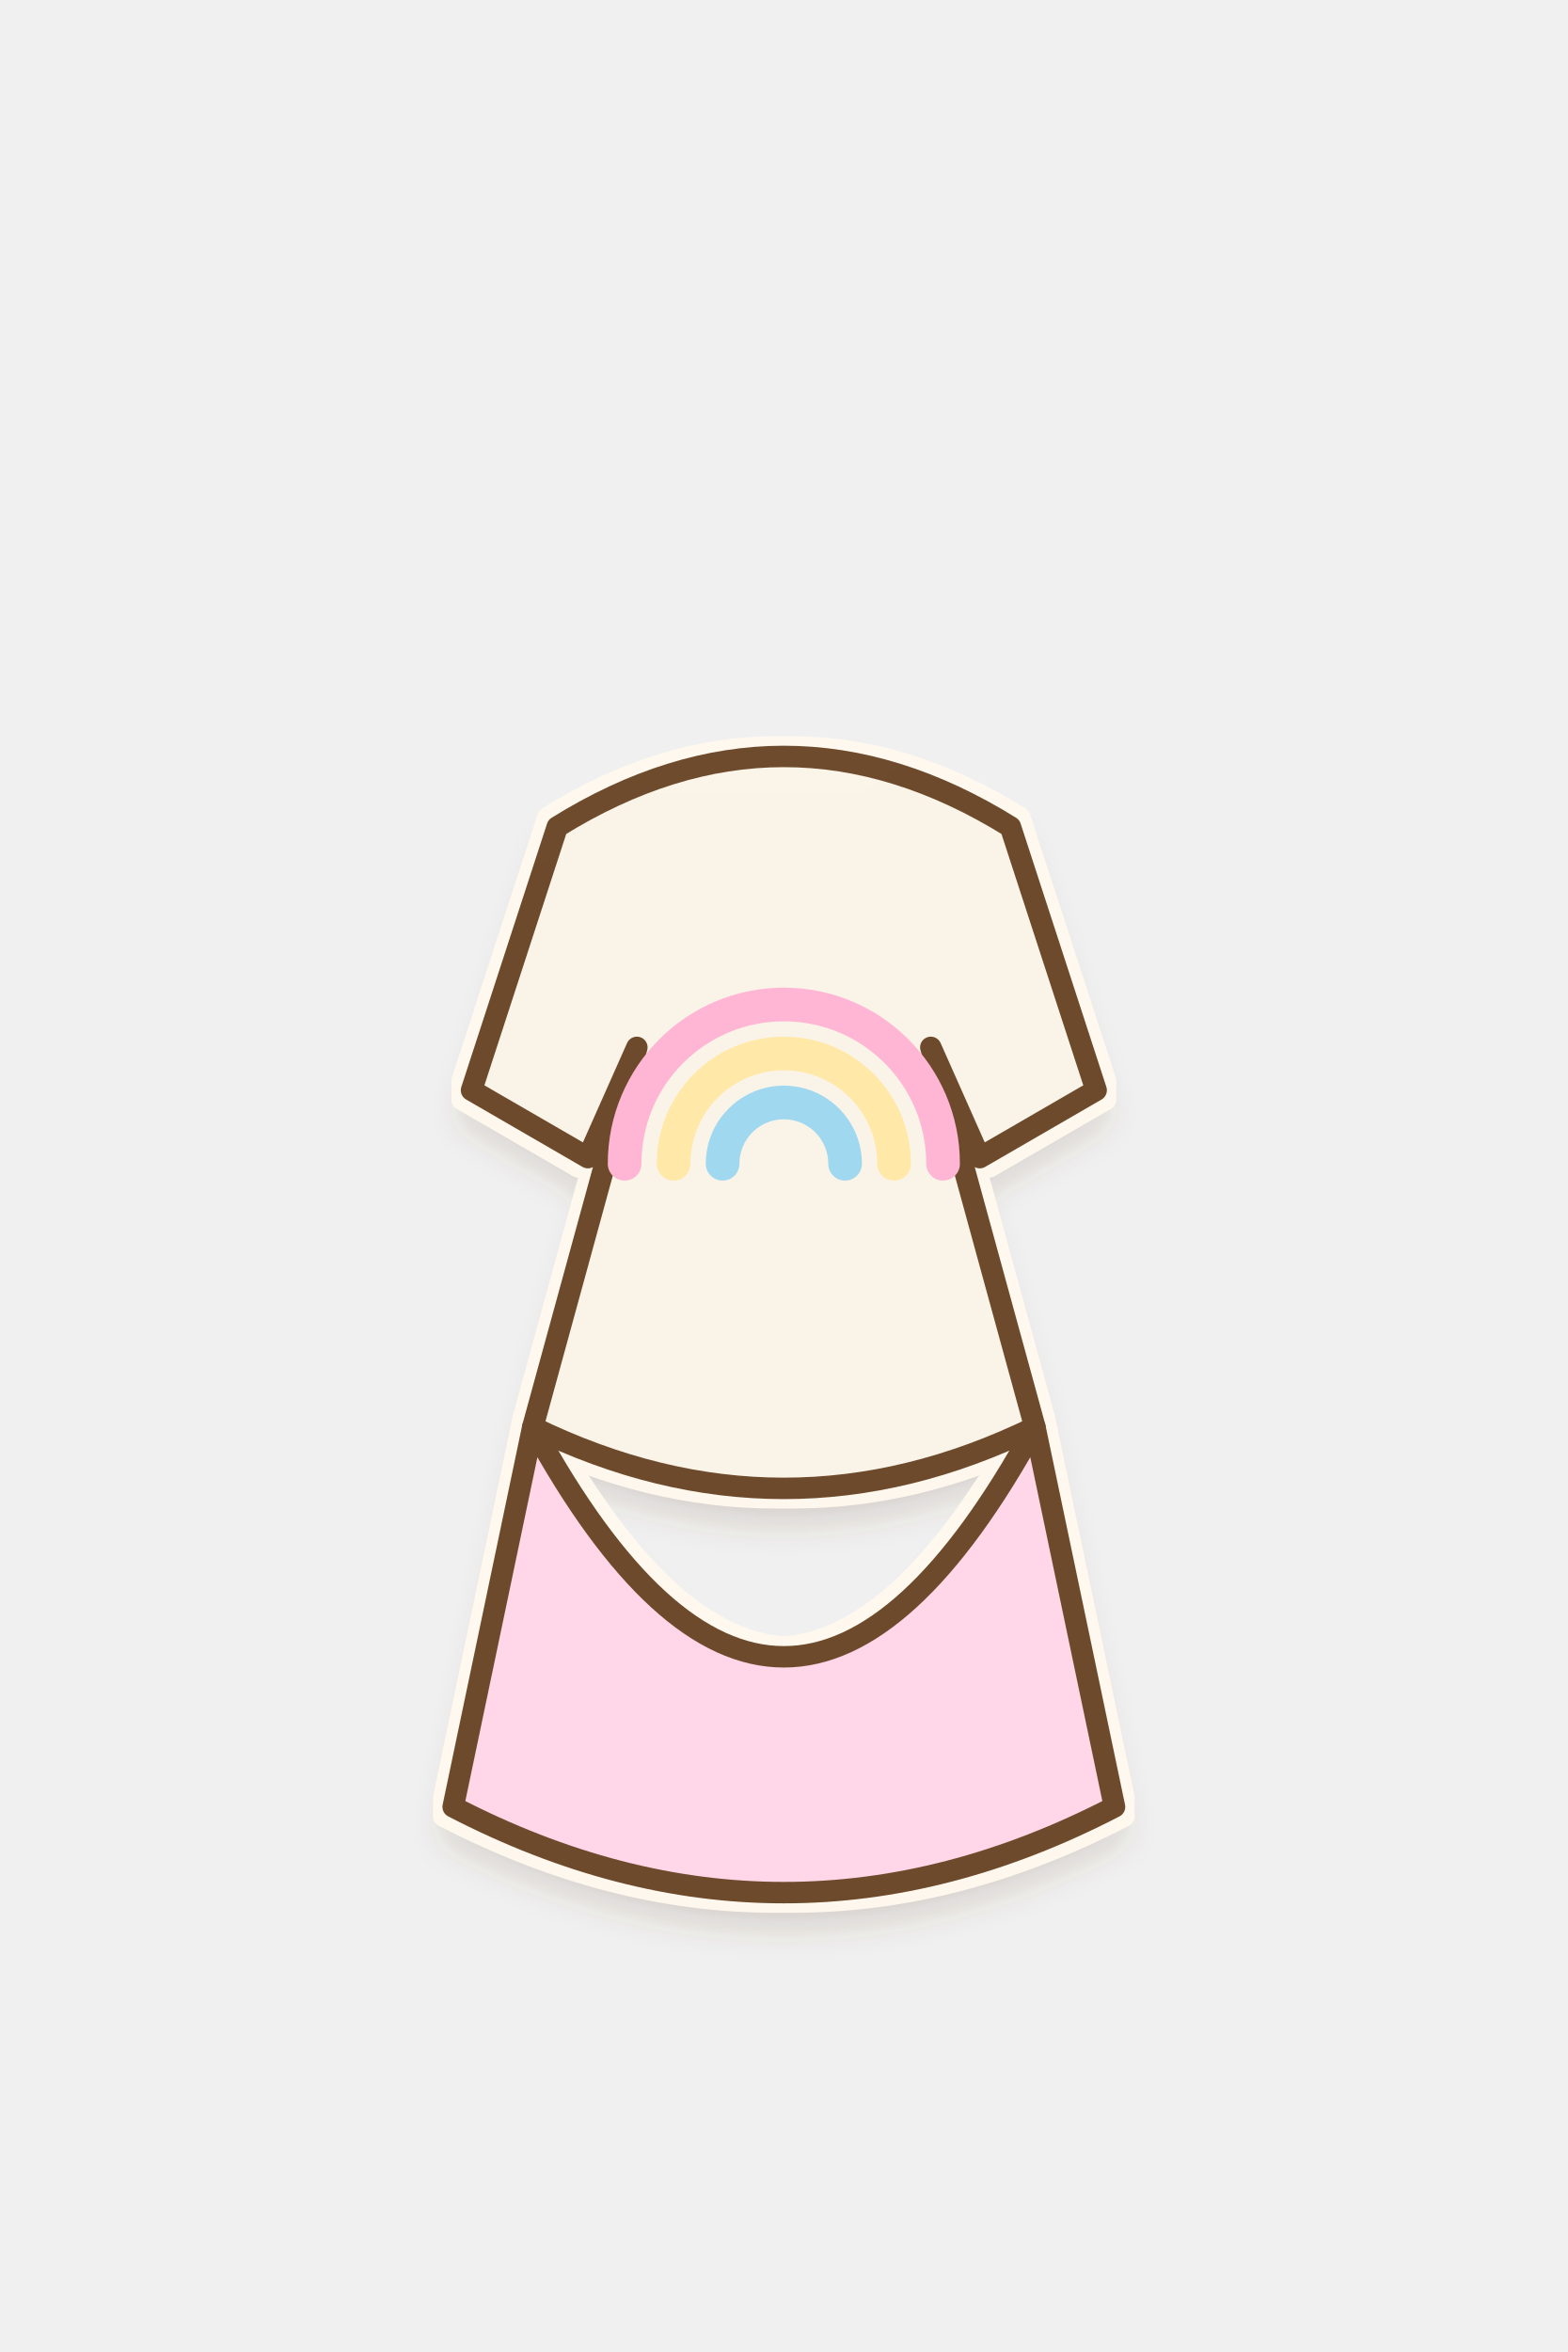
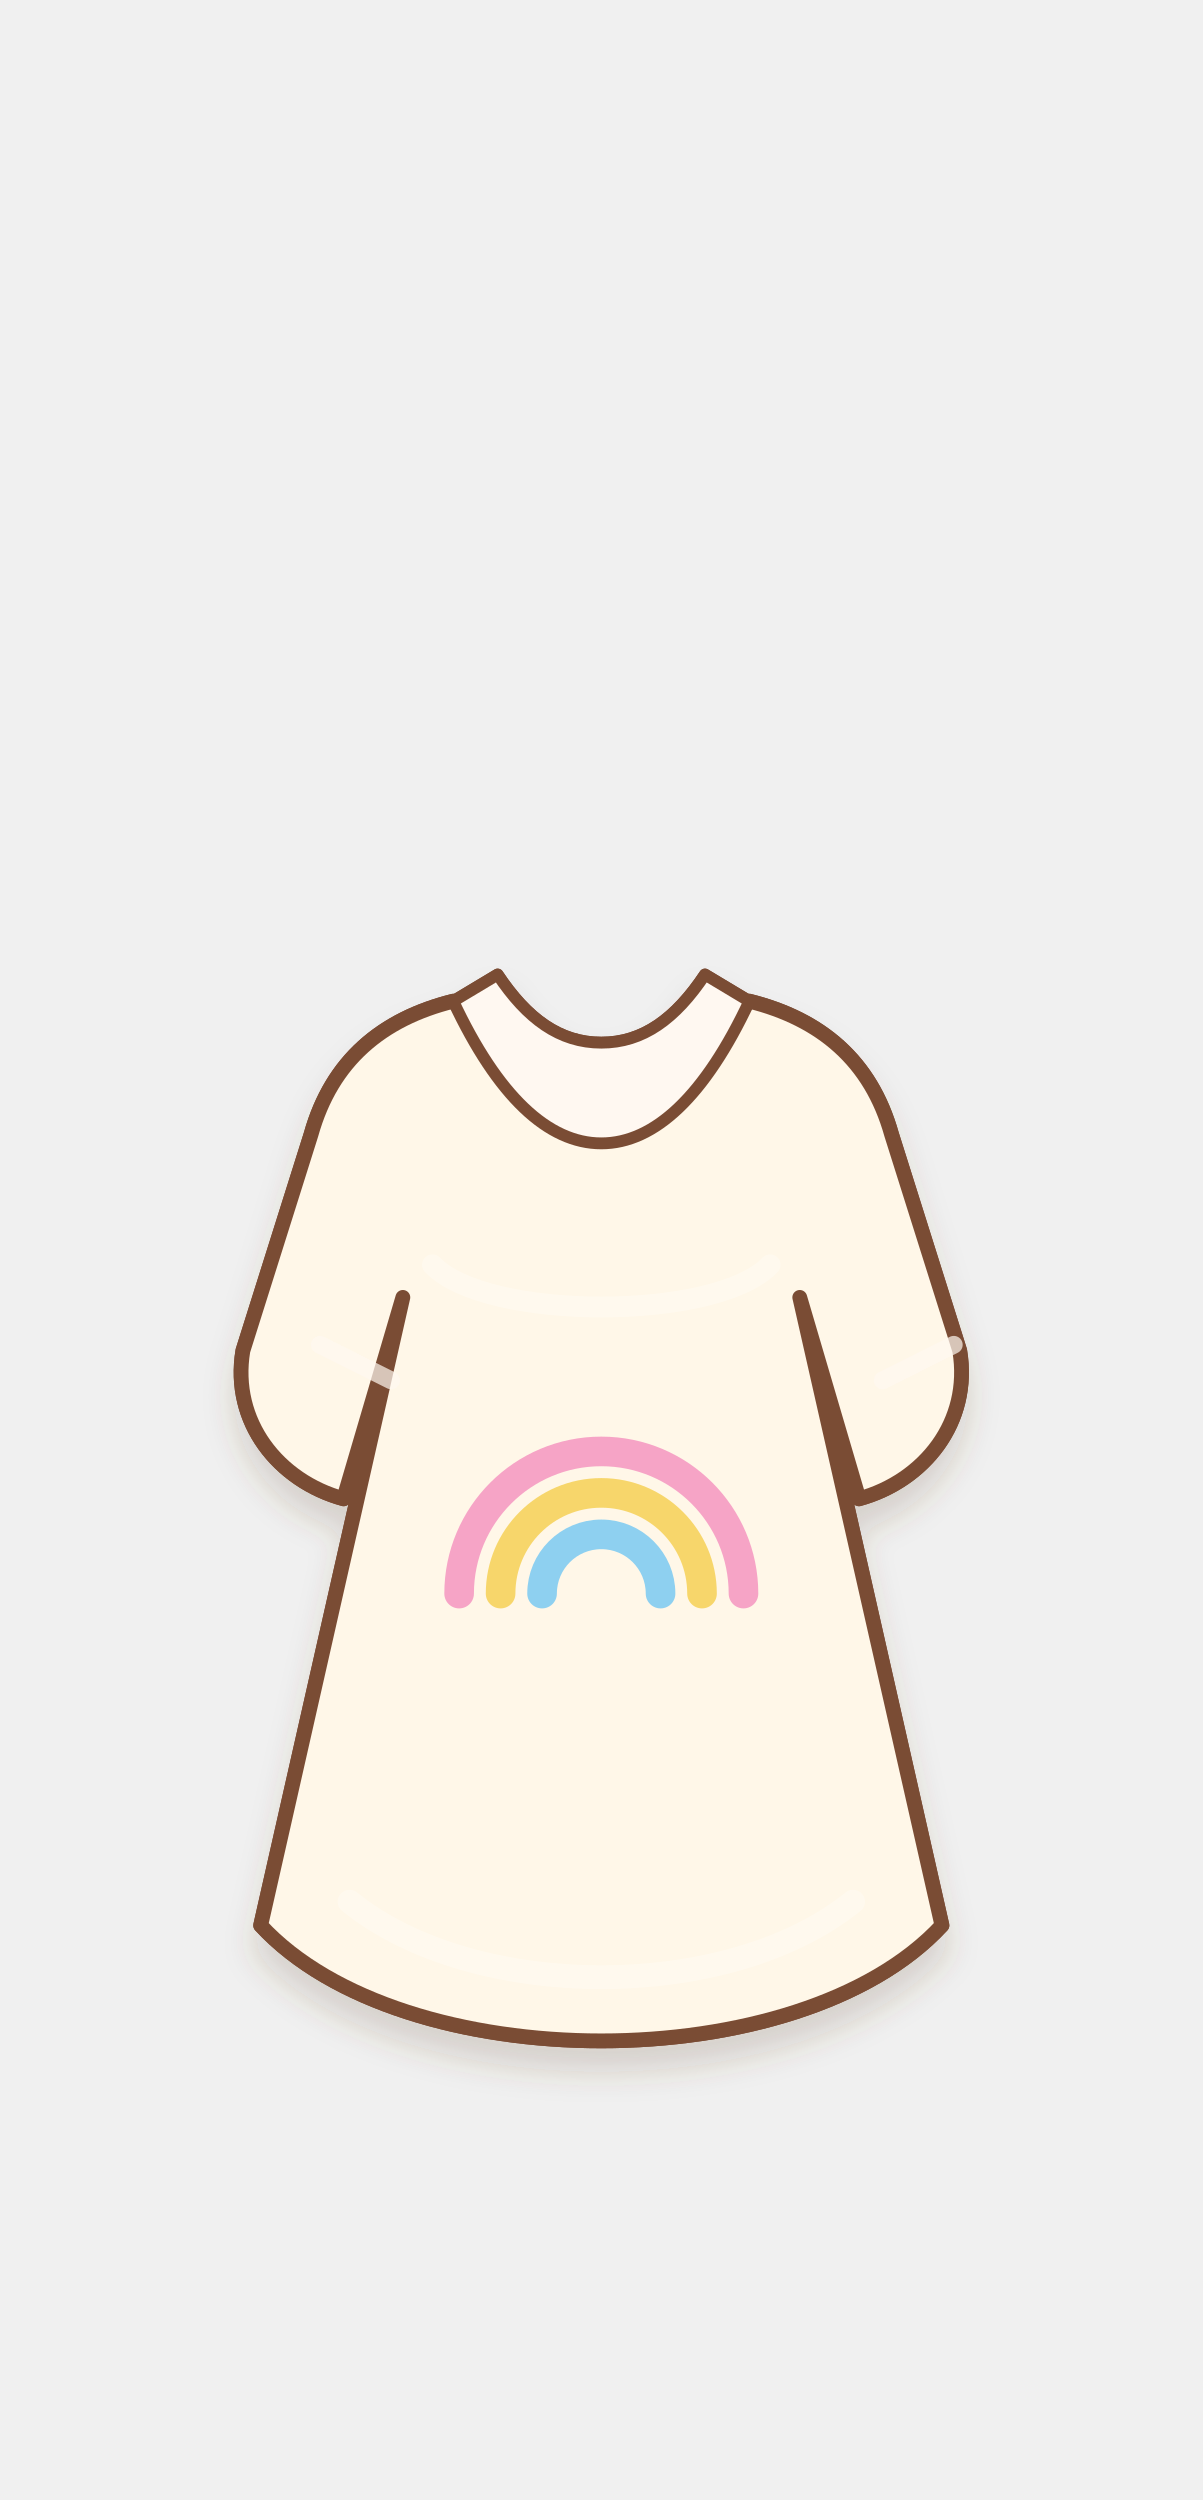
- <svg xmlns="http://www.w3.org/2000/svg" width="512" height="768" viewBox="0 0 512 768">
+ <svg xmlns="http://www.w3.org/2000/svg" width="406" height="844" viewBox="0 0 406 844">
  <defs>
    <g id="art-source" stroke-linecap="round" stroke-linejoin="round">
-       <path d="M182 270 Q256 224 330 270 L358 356 L320 378 L304 342 L338 466 Q256 506 174 466 L208 342 L192 378 L154 356 Z" fill="#FAF4E8" stroke="#6E4A2C" stroke-width="7" stroke-linejoin="round" />
-       <path d="M204 380 A52 52 0 0 1 308 380" fill="none" stroke="#FFB6D5" stroke-width="11" />
-       <path d="M220 380 A36 36 0 0 1 292 380" fill="none" stroke="#FFE8A8" stroke-width="11" />
-       <path d="M236 380 A20 20 0 0 1 276 380" fill="none" stroke="#A0D8F0" stroke-width="11" />
-       <path d="M174 466 Q256 616 338 466 L364 590 Q256 646 148 590 Z" fill="#FFD7E8" stroke="#6E4A2C" stroke-width="7" stroke-linejoin="round" />
+       <path d="M116 506 C94 500 78 480 82 456 L105 383 C112 358 129 344 153 338 C167 354 184 363 203 363 C222 363 239 354 253 338 C277 344 294 358 301 383 L324 456 C328 480 312 500 290 506 L270 438 L318 650 C270 702 136 702 88 650 L136 438 Z" fill="#FFF7E8" stroke="#7A4C34" stroke-width="5" />
+       <path d="M153 338 C168 370 185 386 203 386 C221 386 238 370 253 338 L238 329 C228 344 217 352 203 352 C189 352 178 344 168 329 Z" fill="#FFF8F1" stroke="#7A4C34" stroke-width="4" />
+       <path d="M108 454 L132 466 M298 466 L322 454" stroke="#FFF8F1" stroke-width="6" opacity="0.7" />
+       <path d="M118 642 C160 676 246 676 288 642" fill="none" stroke="#FFFFFF" stroke-width="8" opacity="0.28" />
+       <path d="M146 427 C164 446 242 446 260 427" fill="none" stroke="#FFFFFF" stroke-width="7" opacity="0.28" />
+       <path d="M155 538 A48 48 0 0 1 251 538" fill="none" stroke="#F6A4C6" stroke-width="10" />
+       <path d="M169 538 A34 34 0 0 1 237 538" fill="none" stroke="#F7D66B" stroke-width="10" />
+       <path d="M183 538 A20 20 0 0 1 223 538" fill="none" stroke="#8ED0F0" stroke-width="10" />
    </g>
-     <mask id="art-mask" maskUnits="userSpaceOnUse" x="0" y="0" width="512" height="768">
+     <mask id="art-mask" maskUnits="userSpaceOnUse" x="0" y="0" width="406" height="844">
      <use href="#art-source" fill="#fff" stroke="#fff" />
    </mask>
    <linearGradient id="gloss" x1="0" x2="0" y1="0" y2="1">
      <stop offset="0" stop-color="#FFFFFF" stop-opacity="0.45" />
      <stop offset="0.42" stop-color="#FFFFFF" stop-opacity="0.12" />
      <stop offset="1" stop-color="#FFFFFF" stop-opacity="0" />
    </linearGradient>
    <filter id="soft-shadow" x="-20%" y="-20%" width="140%" height="145%">
      <feDropShadow dx="0" dy="8" stdDeviation="5" flood-color="#6E4A2C" flood-opacity="0.18" />
    </filter>
-     <filter id="sticker-edge" x="-18%" y="-18%" width="136%" height="136%">
-       <feMorphology in="SourceAlpha" operator="dilate" radius="4" result="expanded" />
-       <feFlood flood-color="#FFF9EF" flood-opacity="0.95" result="paper" />
-       <feComposite in="paper" in2="expanded" operator="in" />
-     </filter>
  </defs>
  <use href="#art-source" filter="url(#soft-shadow)" />
-   <use href="#art-source" filter="url(#sticker-edge)" />
  <use href="#art-source" />
-   <ellipse cx="174.08" cy="138.24" rx="174.08" ry="153.6" fill="url(#gloss)" mask="url(#art-mask)" pointer-events="none" />
+   <ellipse cx="138.04" cy="151.92" rx="138.04" ry="168.8" fill="url(#gloss)" mask="url(#art-mask)" pointer-events="none" />
</svg>
